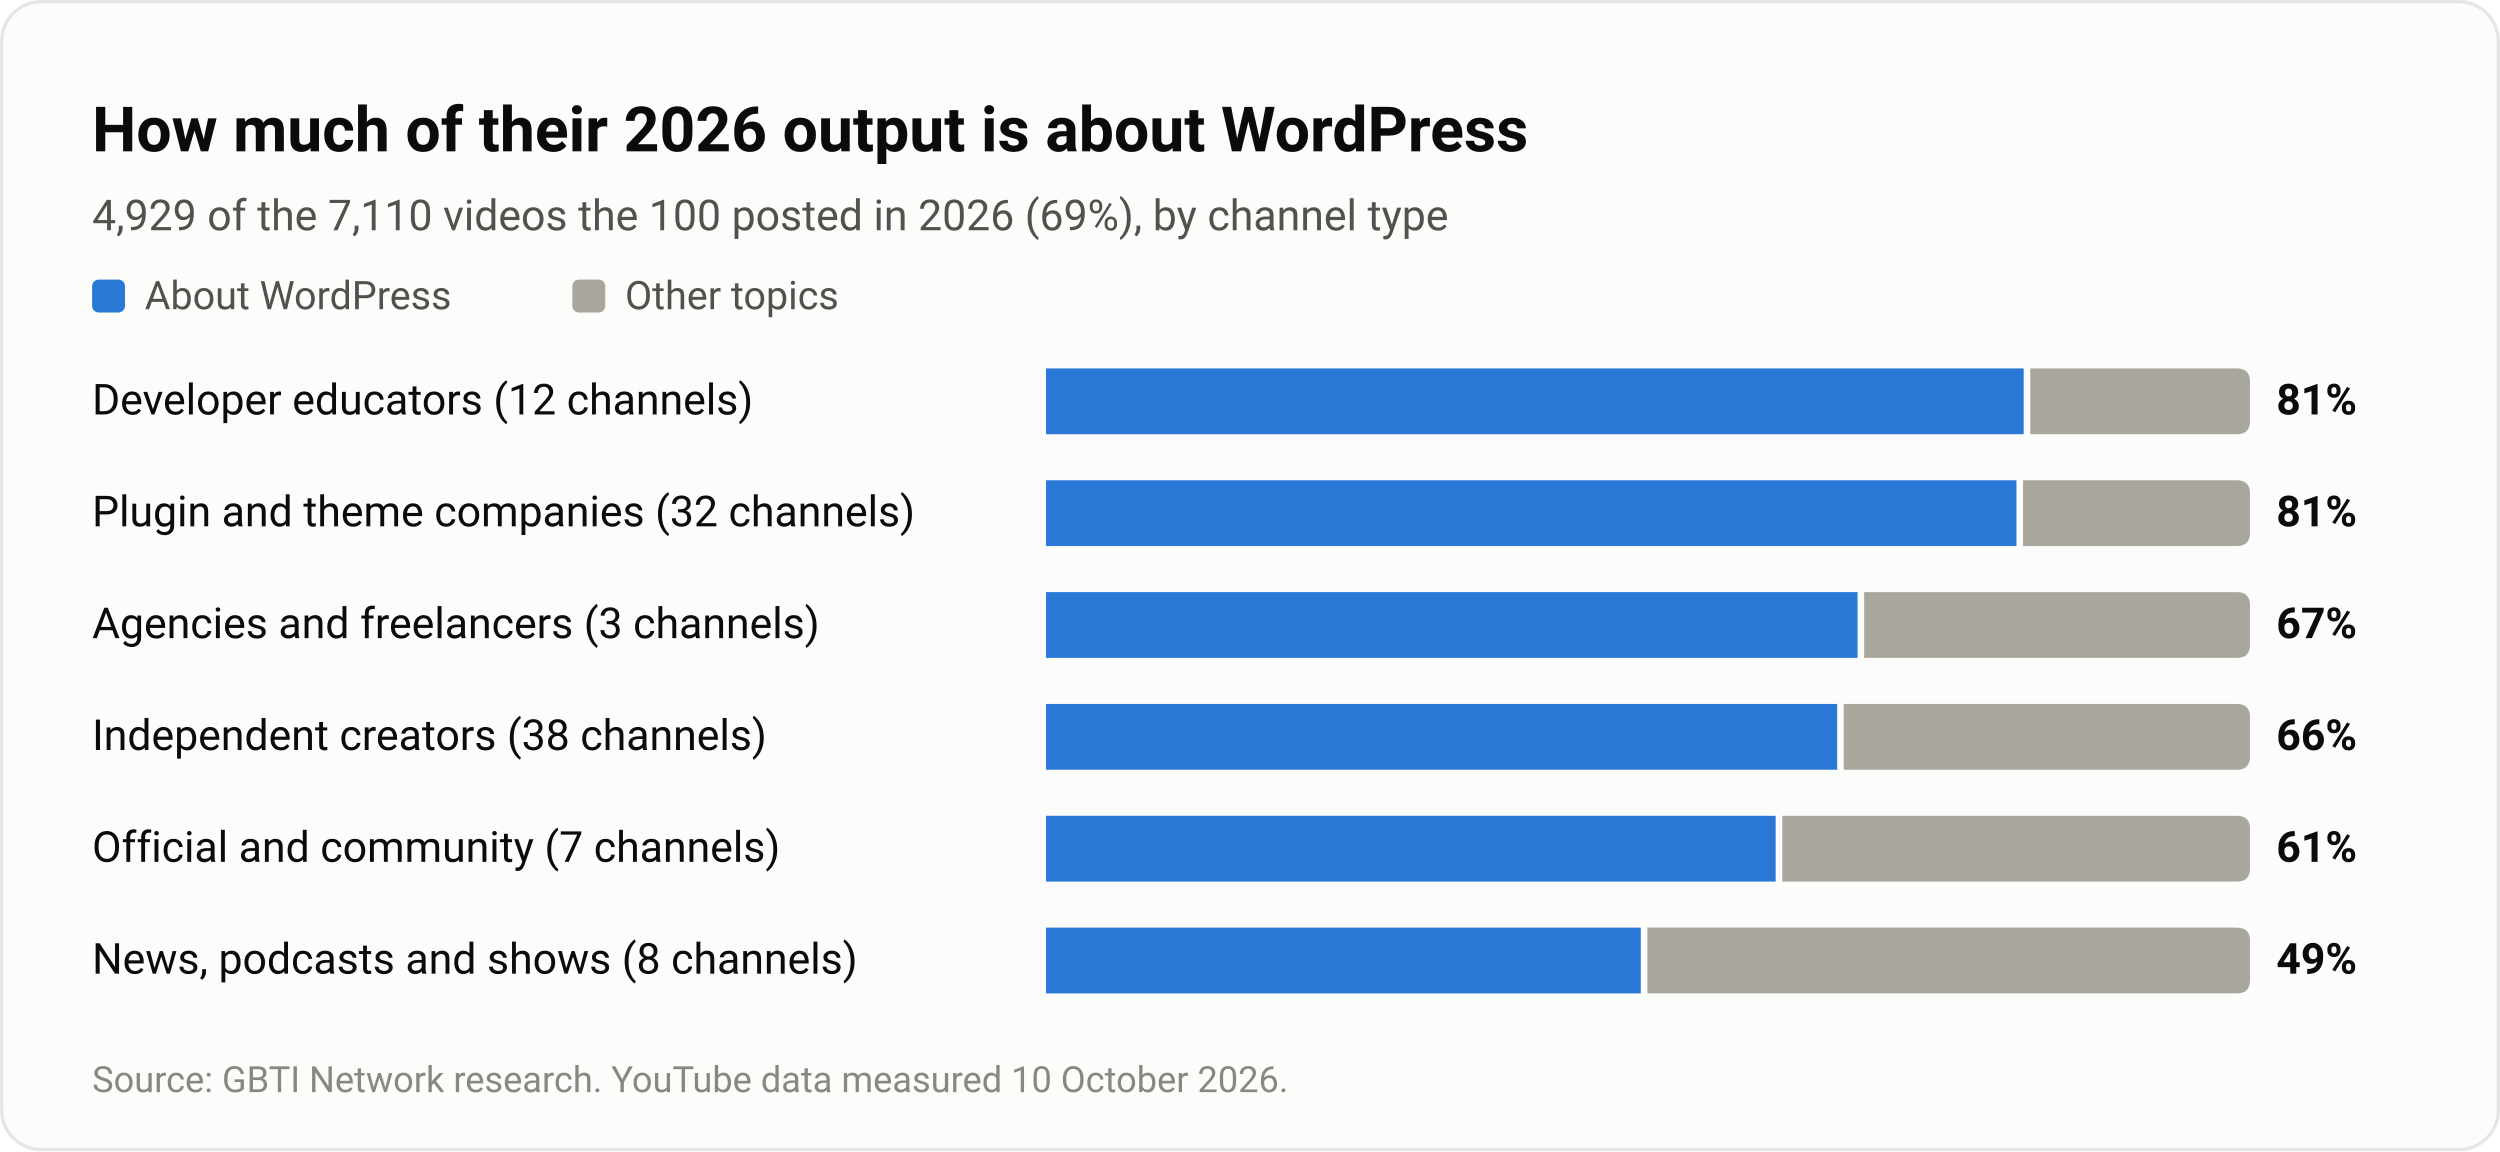
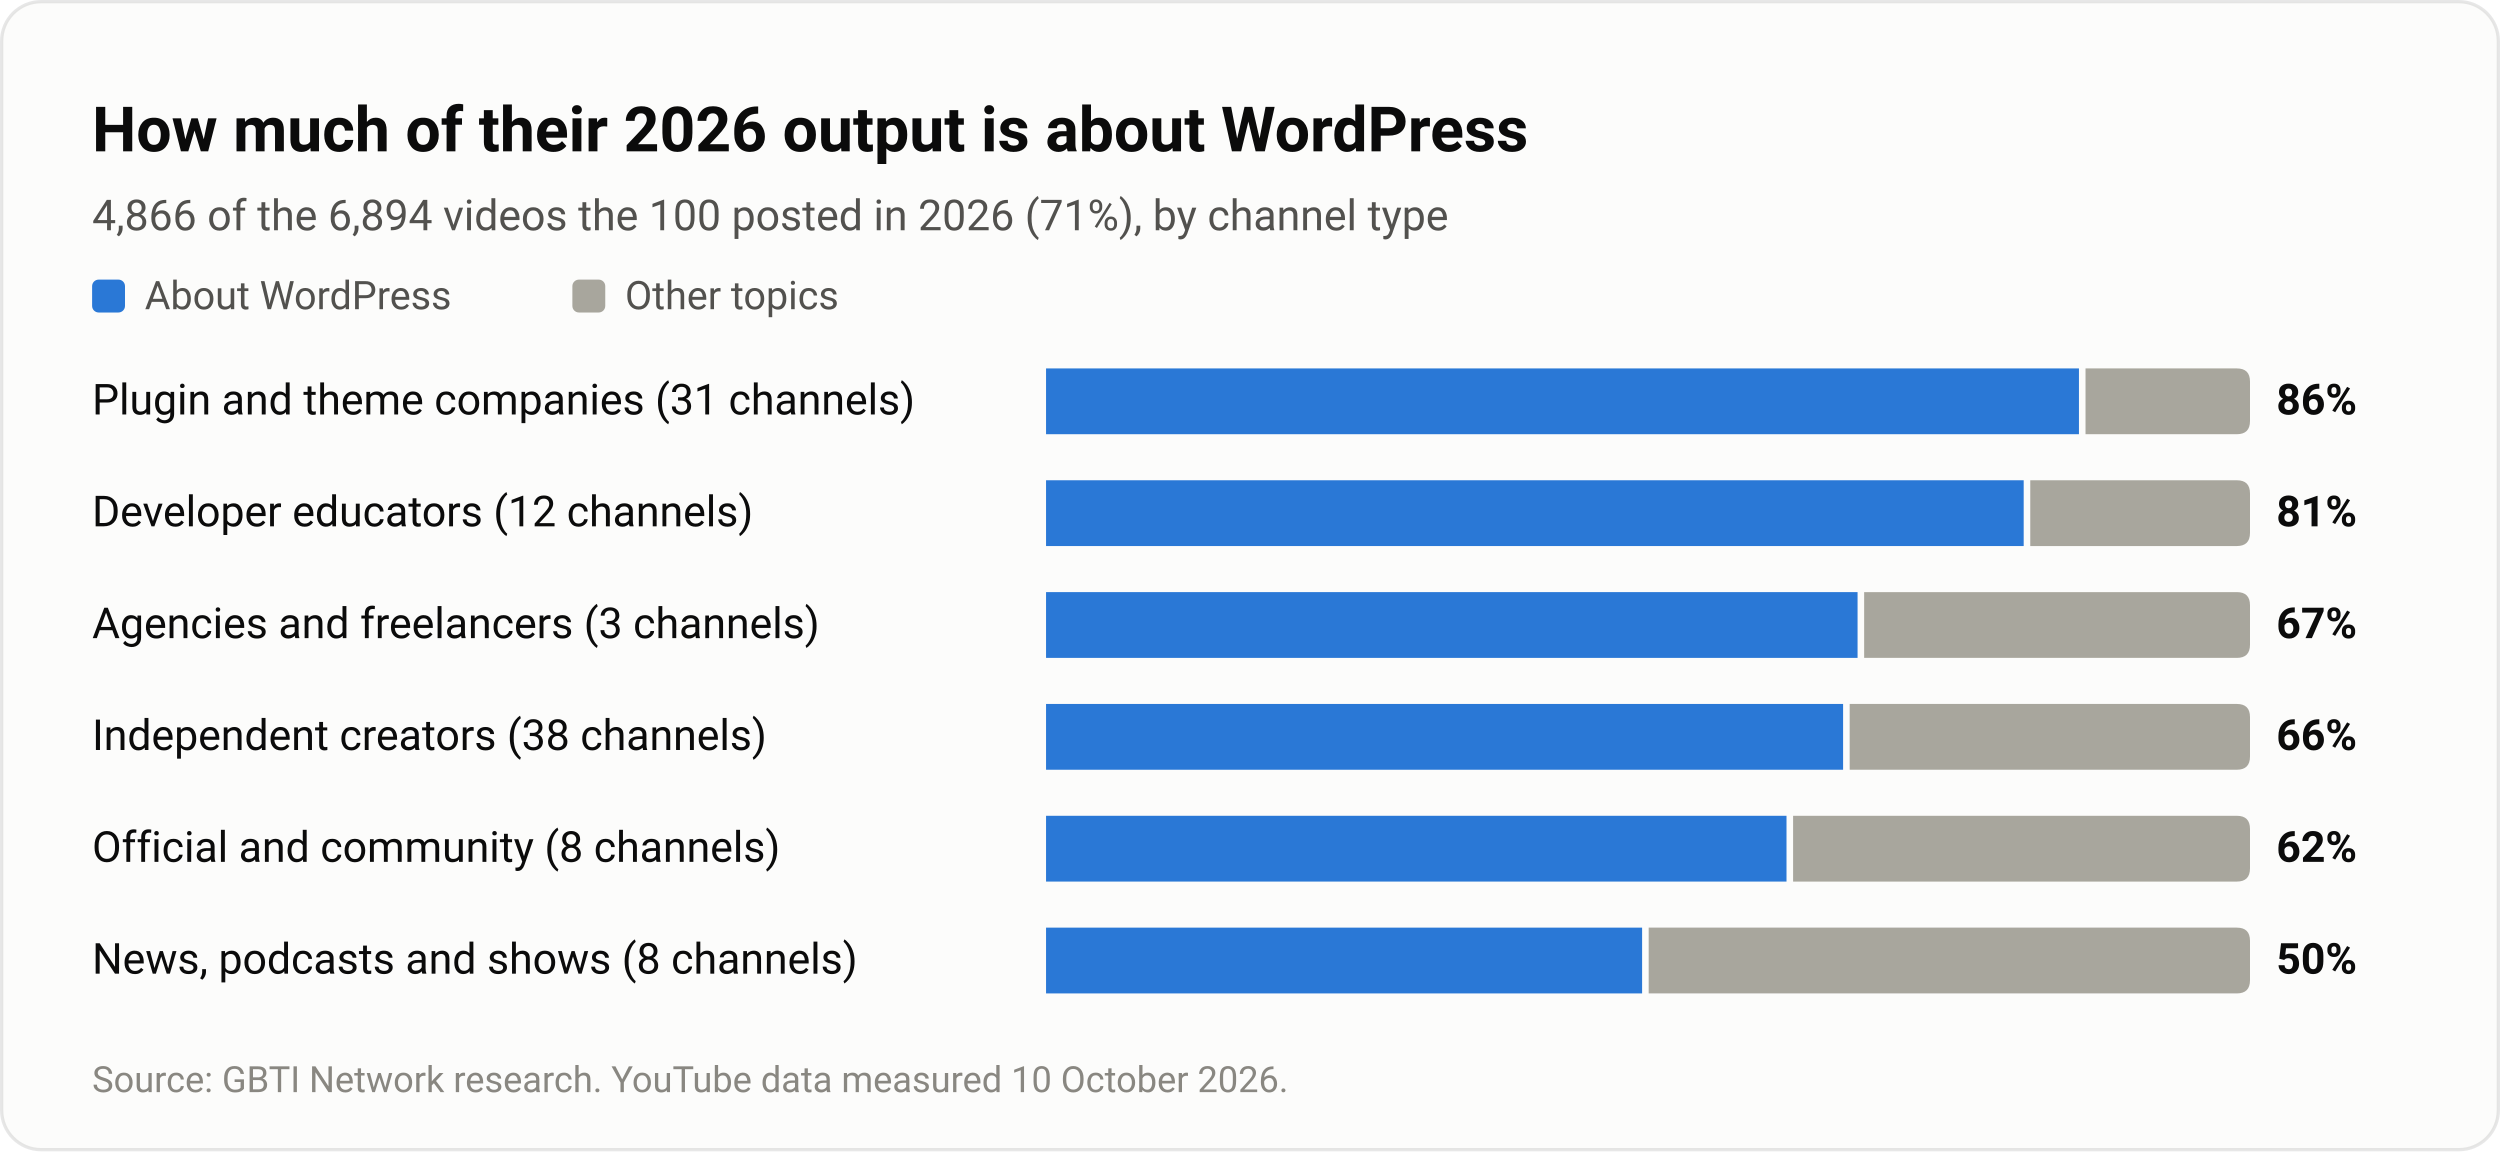
- <svg xmlns="http://www.w3.org/2000/svg" width="760" height="350" viewBox="0 0 760 350" role="img" aria-label="Share of the videos posted in 2026 that are about WordPress, by channel type. All 100 channels: 4,929 of 7,110 videos (69%). Developer educators 81% of 420; Plugin and theme companies 81% of 2,238; Agencies and freelancers 67% of 628; Independent creators 66% of 2,450; Official and community 61% of 653; News, podcasts and shows 49% of 721." font-family="system-ui, -apple-system, 'Segoe UI', Roboto, Helvetica, Arial, sans-serif">
+ <svg xmlns="http://www.w3.org/2000/svg" width="760" height="350" viewBox="0 0 760 350" role="img" aria-label="Share of the videos posted in 2026 that are about WordPress, by channel type. All 100 channels: 4,866 of 6,894 videos (71%). Plugin and theme companies 86% of 1,968; Developer educators 81% of 420; Agencies and freelancers 67% of 628; Independent creators 66% of 2,450; Official and community 62% of 707; News, podcasts and shows 50% of 721." font-family="system-ui, -apple-system, 'Segoe UI', Roboto, Helvetica, Arial, sans-serif">
  <rect x="0.5" y="0.5" width="759" height="349" rx="12" fill="#fcfcfb" stroke="rgba(11,11,11,0.10)" />
  <text x="28.0" y="46.0" font-size="19" font-weight="650" fill="#0b0b0b" text-anchor="start">How much of their 2026 output is about WordPress</text>
-   <text x="28.0" y="70.0" font-size="13" font-weight="400" fill="#52514e" text-anchor="start">4,929 of the 7,110 videos the 100 posted in 2026 (69%), by channel type</text>
+   <text x="28.0" y="70.0" font-size="13" font-weight="400" fill="#52514e" text-anchor="start">4,866 of the 6,894 videos the 100 posted in 2026 (71%), by channel type</text>
  <rect x="28" y="85" width="10" height="10" rx="2" fill="#2a78d6" />
  <text x="44.0" y="94.0" font-size="12" font-weight="400" fill="#52514e" text-anchor="start">About WordPress</text>
  <rect x="174.0" y="85" width="10" height="10" rx="2" fill="#a8a69d" />
  <text x="190.0" y="94.0" font-size="12" font-weight="400" fill="#52514e" text-anchor="start">Other topics</text>
-   <text x="28.0" y="126.0" font-size="13" font-weight="400" fill="#0b0b0b" text-anchor="start">Developer educators (12 channels)</text>
-   <path d="M318.0,112.0 H615.2 Q615.2,112.0 615.2,112.0 V132.0 Q615.2,132.0 615.2,132.0 H318.0 Z" fill="#2a78d6" />
-   <path d="M617.2,112.0 H680.0 Q684.0,112.0 684.0,116.0 V128.0 Q684.0,132.0 680.0,132.0 H617.2 Z" fill="#a8a69d" />
-   <text x="692.0" y="126.0" font-size="13" font-weight="600" fill="#0b0b0b" text-anchor="start">81%</text>
-   <text x="28.0" y="160.0" font-size="13" font-weight="400" fill="#0b0b0b" text-anchor="start">Plugin and theme companies (32 channels)</text>
-   <path d="M318.0,146.0 H613.0 Q613.0,146.0 613.0,146.0 V166.0 Q613.0,166.0 613.0,166.0 H318.0 Z" fill="#2a78d6" />
-   <path d="M615.0,146.0 H680.0 Q684.0,146.0 684.0,150.0 V162.0 Q684.0,166.0 680.0,166.0 H615.0 Z" fill="#a8a69d" />
+   <text x="28.0" y="126.0" font-size="13" font-weight="400" fill="#0b0b0b" text-anchor="start">Plugin and theme companies (31 channels)</text>
+   <path d="M318.0,112.0 H632.0 Q632.0,112.0 632.0,112.0 V132.0 Q632.0,132.0 632.0,132.0 H318.0 Z" fill="#2a78d6" />
+   <path d="M634.0,112.0 H680.0 Q684.0,112.0 684.0,116.0 V128.0 Q684.0,132.0 680.0,132.0 H634.0 Z" fill="#a8a69d" />
+   <text x="692.0" y="126.0" font-size="13" font-weight="600" fill="#0b0b0b" text-anchor="start">86%</text>
+   <text x="28.0" y="160.0" font-size="13" font-weight="400" fill="#0b0b0b" text-anchor="start">Developer educators (12 channels)</text>
+   <path d="M318.0,146.0 H615.2 Q615.2,146.0 615.2,146.0 V166.0 Q615.2,166.0 615.2,166.0 H318.0 Z" fill="#2a78d6" />
+   <path d="M617.2,146.0 H680.0 Q684.0,146.0 684.0,150.0 V162.0 Q684.0,166.0 680.0,166.0 H617.2 Z" fill="#a8a69d" />
  <text x="692.0" y="160.0" font-size="13" font-weight="600" fill="#0b0b0b" text-anchor="start">81%</text>
  <text x="28.0" y="194.0" font-size="13" font-weight="400" fill="#0b0b0b" text-anchor="start">Agencies and freelancers (3 channels)</text>
  <path d="M318.0,180.0 H564.7 Q564.7,180.0 564.7,180.0 V200.0 Q564.7,200.0 564.7,200.0 H318.0 Z" fill="#2a78d6" />
  <path d="M566.7,180.0 H680.0 Q684.0,180.0 684.0,184.0 V196.0 Q684.0,200.0 680.0,200.0 H566.7 Z" fill="#a8a69d" />
  <text x="692.0" y="194.0" font-size="13" font-weight="600" fill="#0b0b0b" text-anchor="start">67%</text>
  <text x="28.0" y="228.0" font-size="13" font-weight="400" fill="#0b0b0b" text-anchor="start">Independent creators (38 channels)</text>
-   <path d="M318.0,214.0 H558.5 Q558.5,214.0 558.5,214.0 V234.0 Q558.5,234.0 558.5,234.0 H318.0 Z" fill="#2a78d6" />
-   <path d="M560.5,214.0 H680.0 Q684.0,214.0 684.0,218.0 V230.0 Q684.0,234.0 680.0,234.0 H560.5 Z" fill="#a8a69d" />
+   <path d="M318.0,214.0 H560.3 Q560.3,214.0 560.3,214.0 V234.0 Q560.3,234.0 560.3,234.0 H318.0 Z" fill="#2a78d6" />
+   <path d="M562.3,214.0 H680.0 Q684.0,214.0 684.0,218.0 V230.0 Q684.0,234.0 680.0,234.0 H562.3 Z" fill="#a8a69d" />
  <text x="692.0" y="228.0" font-size="13" font-weight="600" fill="#0b0b0b" text-anchor="start">66%</text>
-   <text x="28.0" y="262.0" font-size="13" font-weight="400" fill="#0b0b0b" text-anchor="start">Official and community (7 channels)</text>
-   <path d="M318.0,248.0 H539.8 Q539.8,248.0 539.8,248.0 V268.0 Q539.8,268.0 539.8,268.0 H318.0 Z" fill="#2a78d6" />
-   <path d="M541.8,248.0 H680.0 Q684.0,248.0 684.0,252.0 V264.0 Q684.0,268.0 680.0,268.0 H541.8 Z" fill="#a8a69d" />
-   <text x="692.0" y="262.0" font-size="13" font-weight="600" fill="#0b0b0b" text-anchor="start">61%</text>
+   <text x="28.0" y="262.0" font-size="13" font-weight="400" fill="#0b0b0b" text-anchor="start">Official and community (8 channels)</text>
+   <path d="M318.0,248.0 H543.1 Q543.1,248.0 543.1,248.0 V268.0 Q543.1,268.0 543.1,268.0 H318.0 Z" fill="#2a78d6" />
+   <path d="M545.1,248.0 H680.0 Q684.0,248.0 684.0,252.0 V264.0 Q684.0,268.0 680.0,268.0 H545.1 Z" fill="#a8a69d" />
+   <text x="692.0" y="262.0" font-size="13" font-weight="600" fill="#0b0b0b" text-anchor="start">62%</text>
  <text x="28.0" y="296.0" font-size="13" font-weight="400" fill="#0b0b0b" text-anchor="start">News, podcasts and shows (8 channels)</text>
-   <path d="M318.0,282.0 H498.8 Q498.8,282.0 498.8,282.0 V302.0 Q498.8,302.0 498.8,302.0 H318.0 Z" fill="#2a78d6" />
-   <path d="M500.8,282.0 H680.0 Q684.0,282.0 684.0,286.0 V298.0 Q684.0,302.0 680.0,302.0 H500.8 Z" fill="#a8a69d" />
-   <text x="692.0" y="296.0" font-size="13" font-weight="600" fill="#0b0b0b" text-anchor="start">49%</text>
+   <path d="M318.0,282.0 H499.2 Q499.2,282.0 499.2,282.0 V302.0 Q499.2,302.0 499.2,302.0 H318.0 Z" fill="#2a78d6" />
+   <path d="M501.2,282.0 H680.0 Q684.0,282.0 684.0,286.0 V298.0 Q684.0,302.0 680.0,302.0 H501.2 Z" fill="#a8a69d" />
+   <text x="692.0" y="296.0" font-size="13" font-weight="600" fill="#0b0b0b" text-anchor="start">50%</text>
  <text x="28.0" y="332.0" font-size="11" font-weight="400" fill="#898781" text-anchor="start">Source: GBTI Network research. YouTube data measured 10 October 2026.</text>
</svg>
